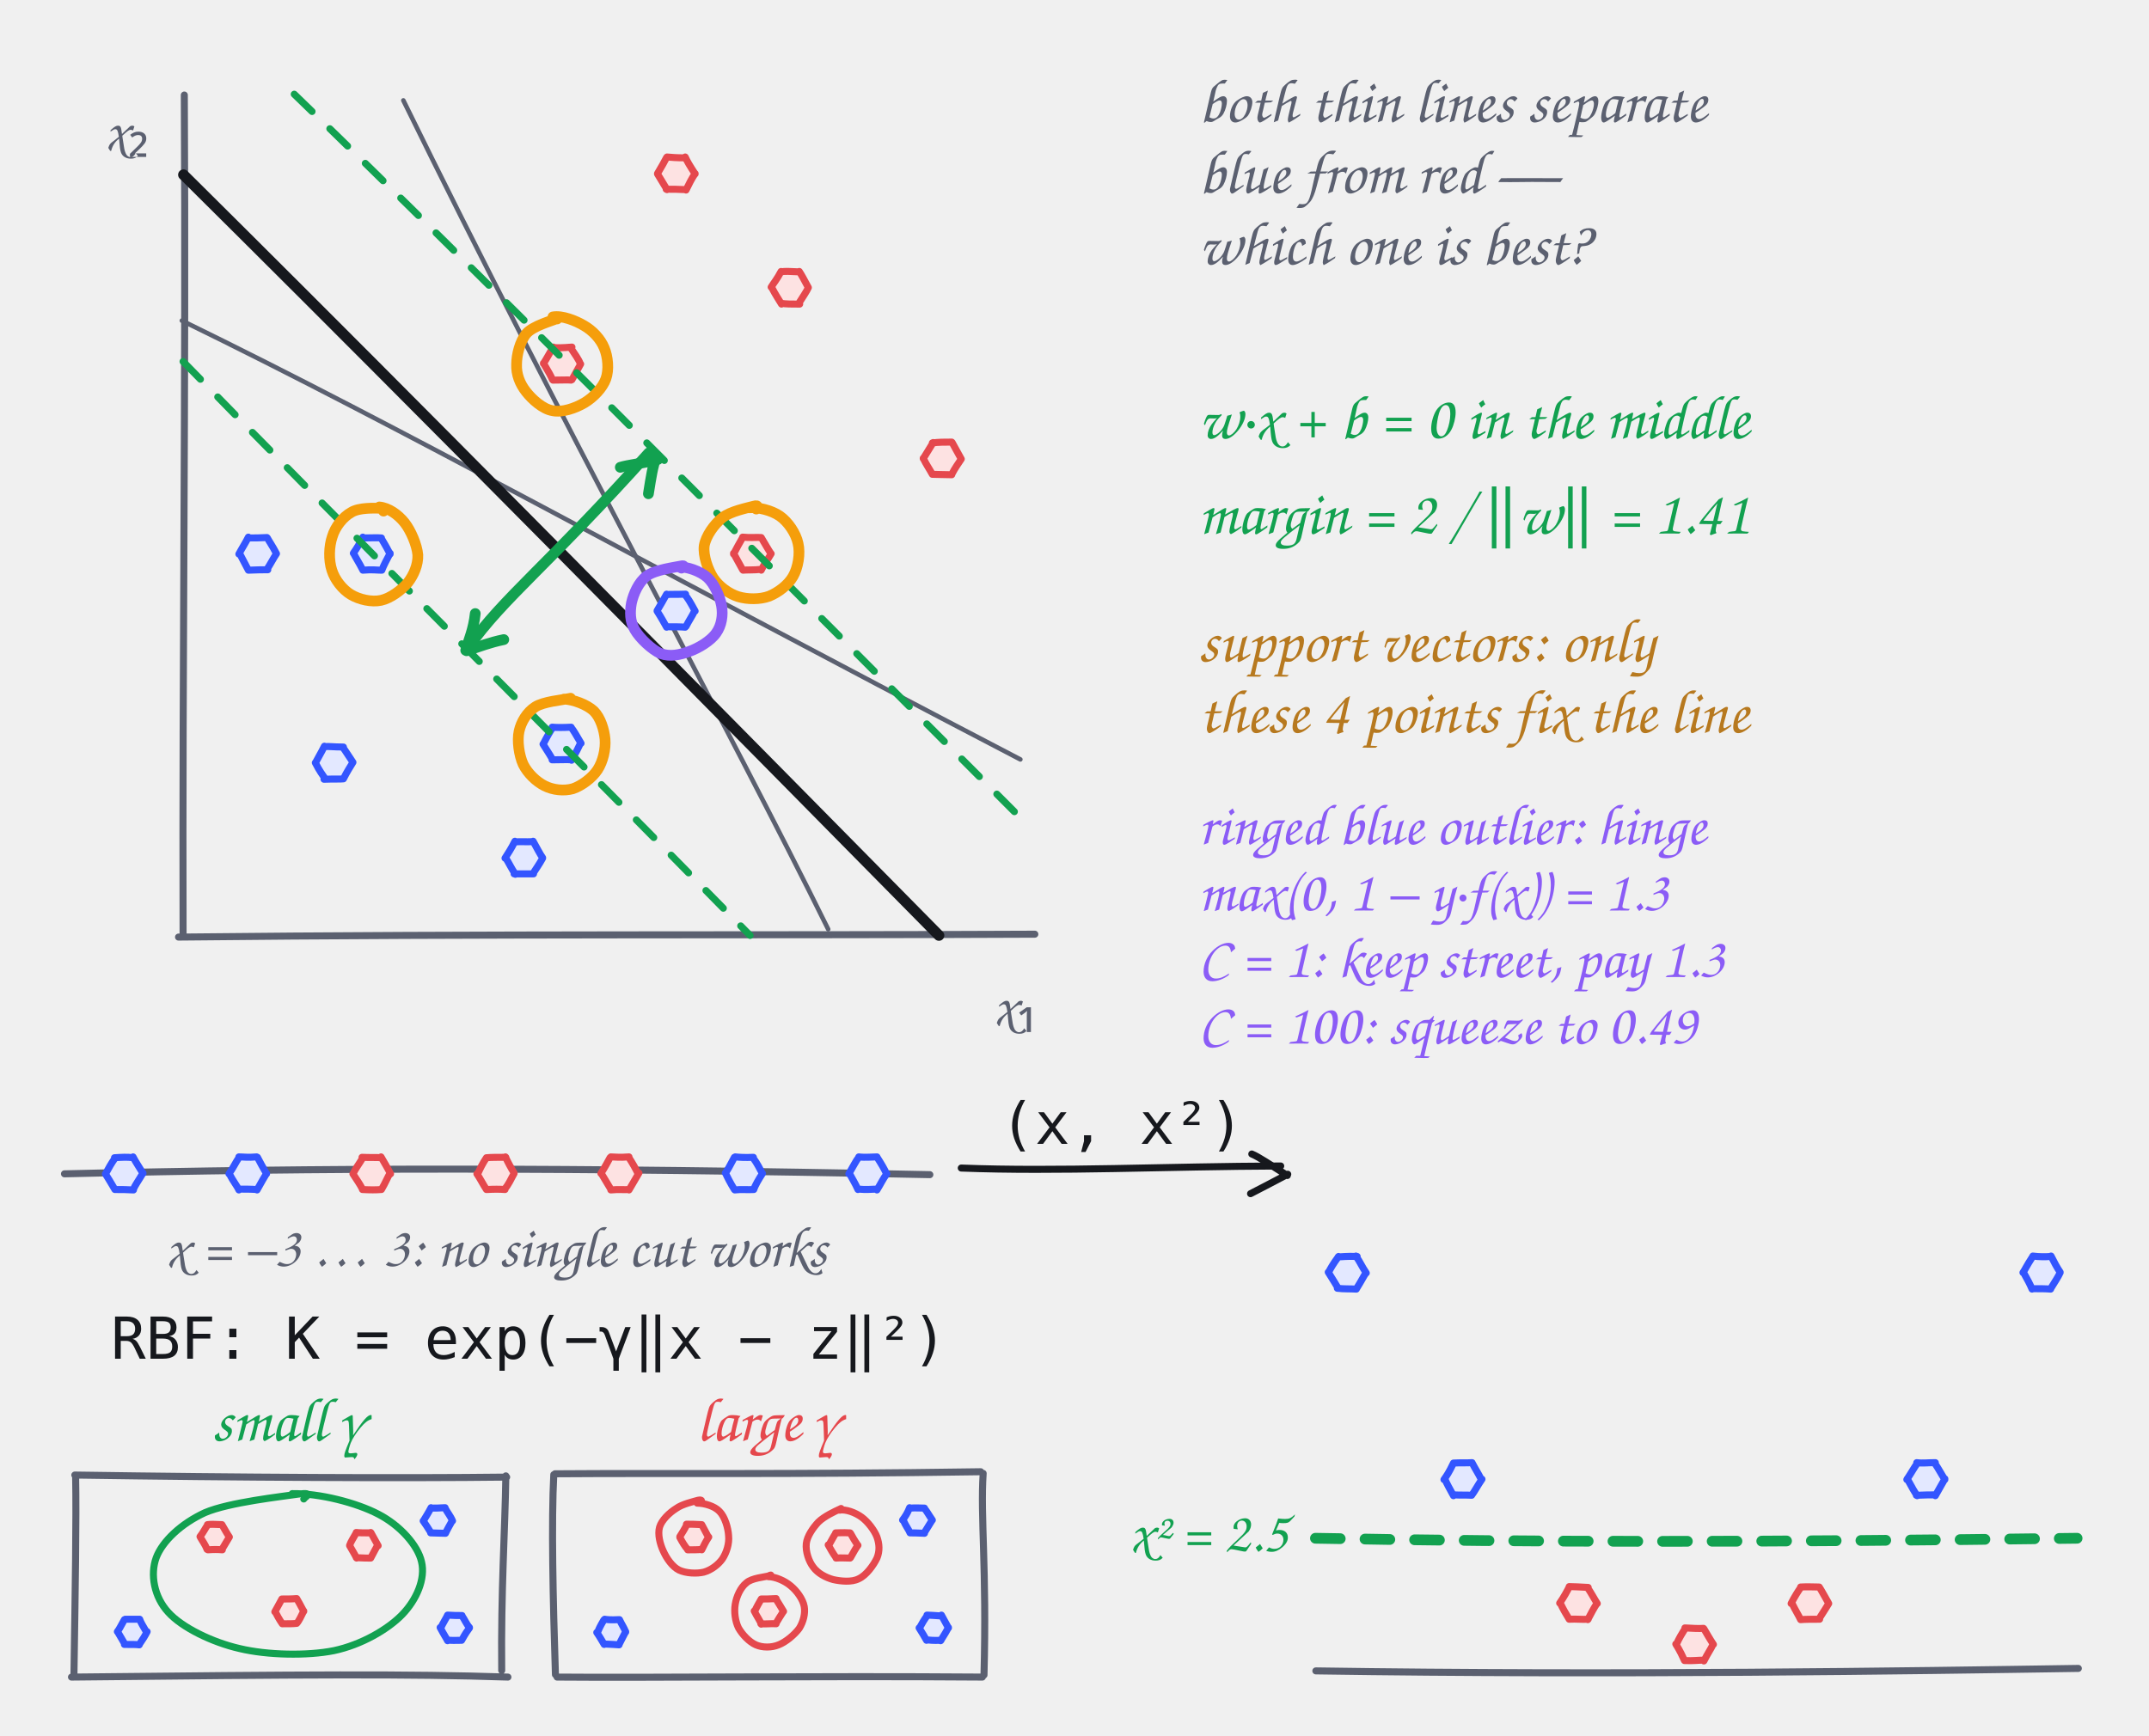
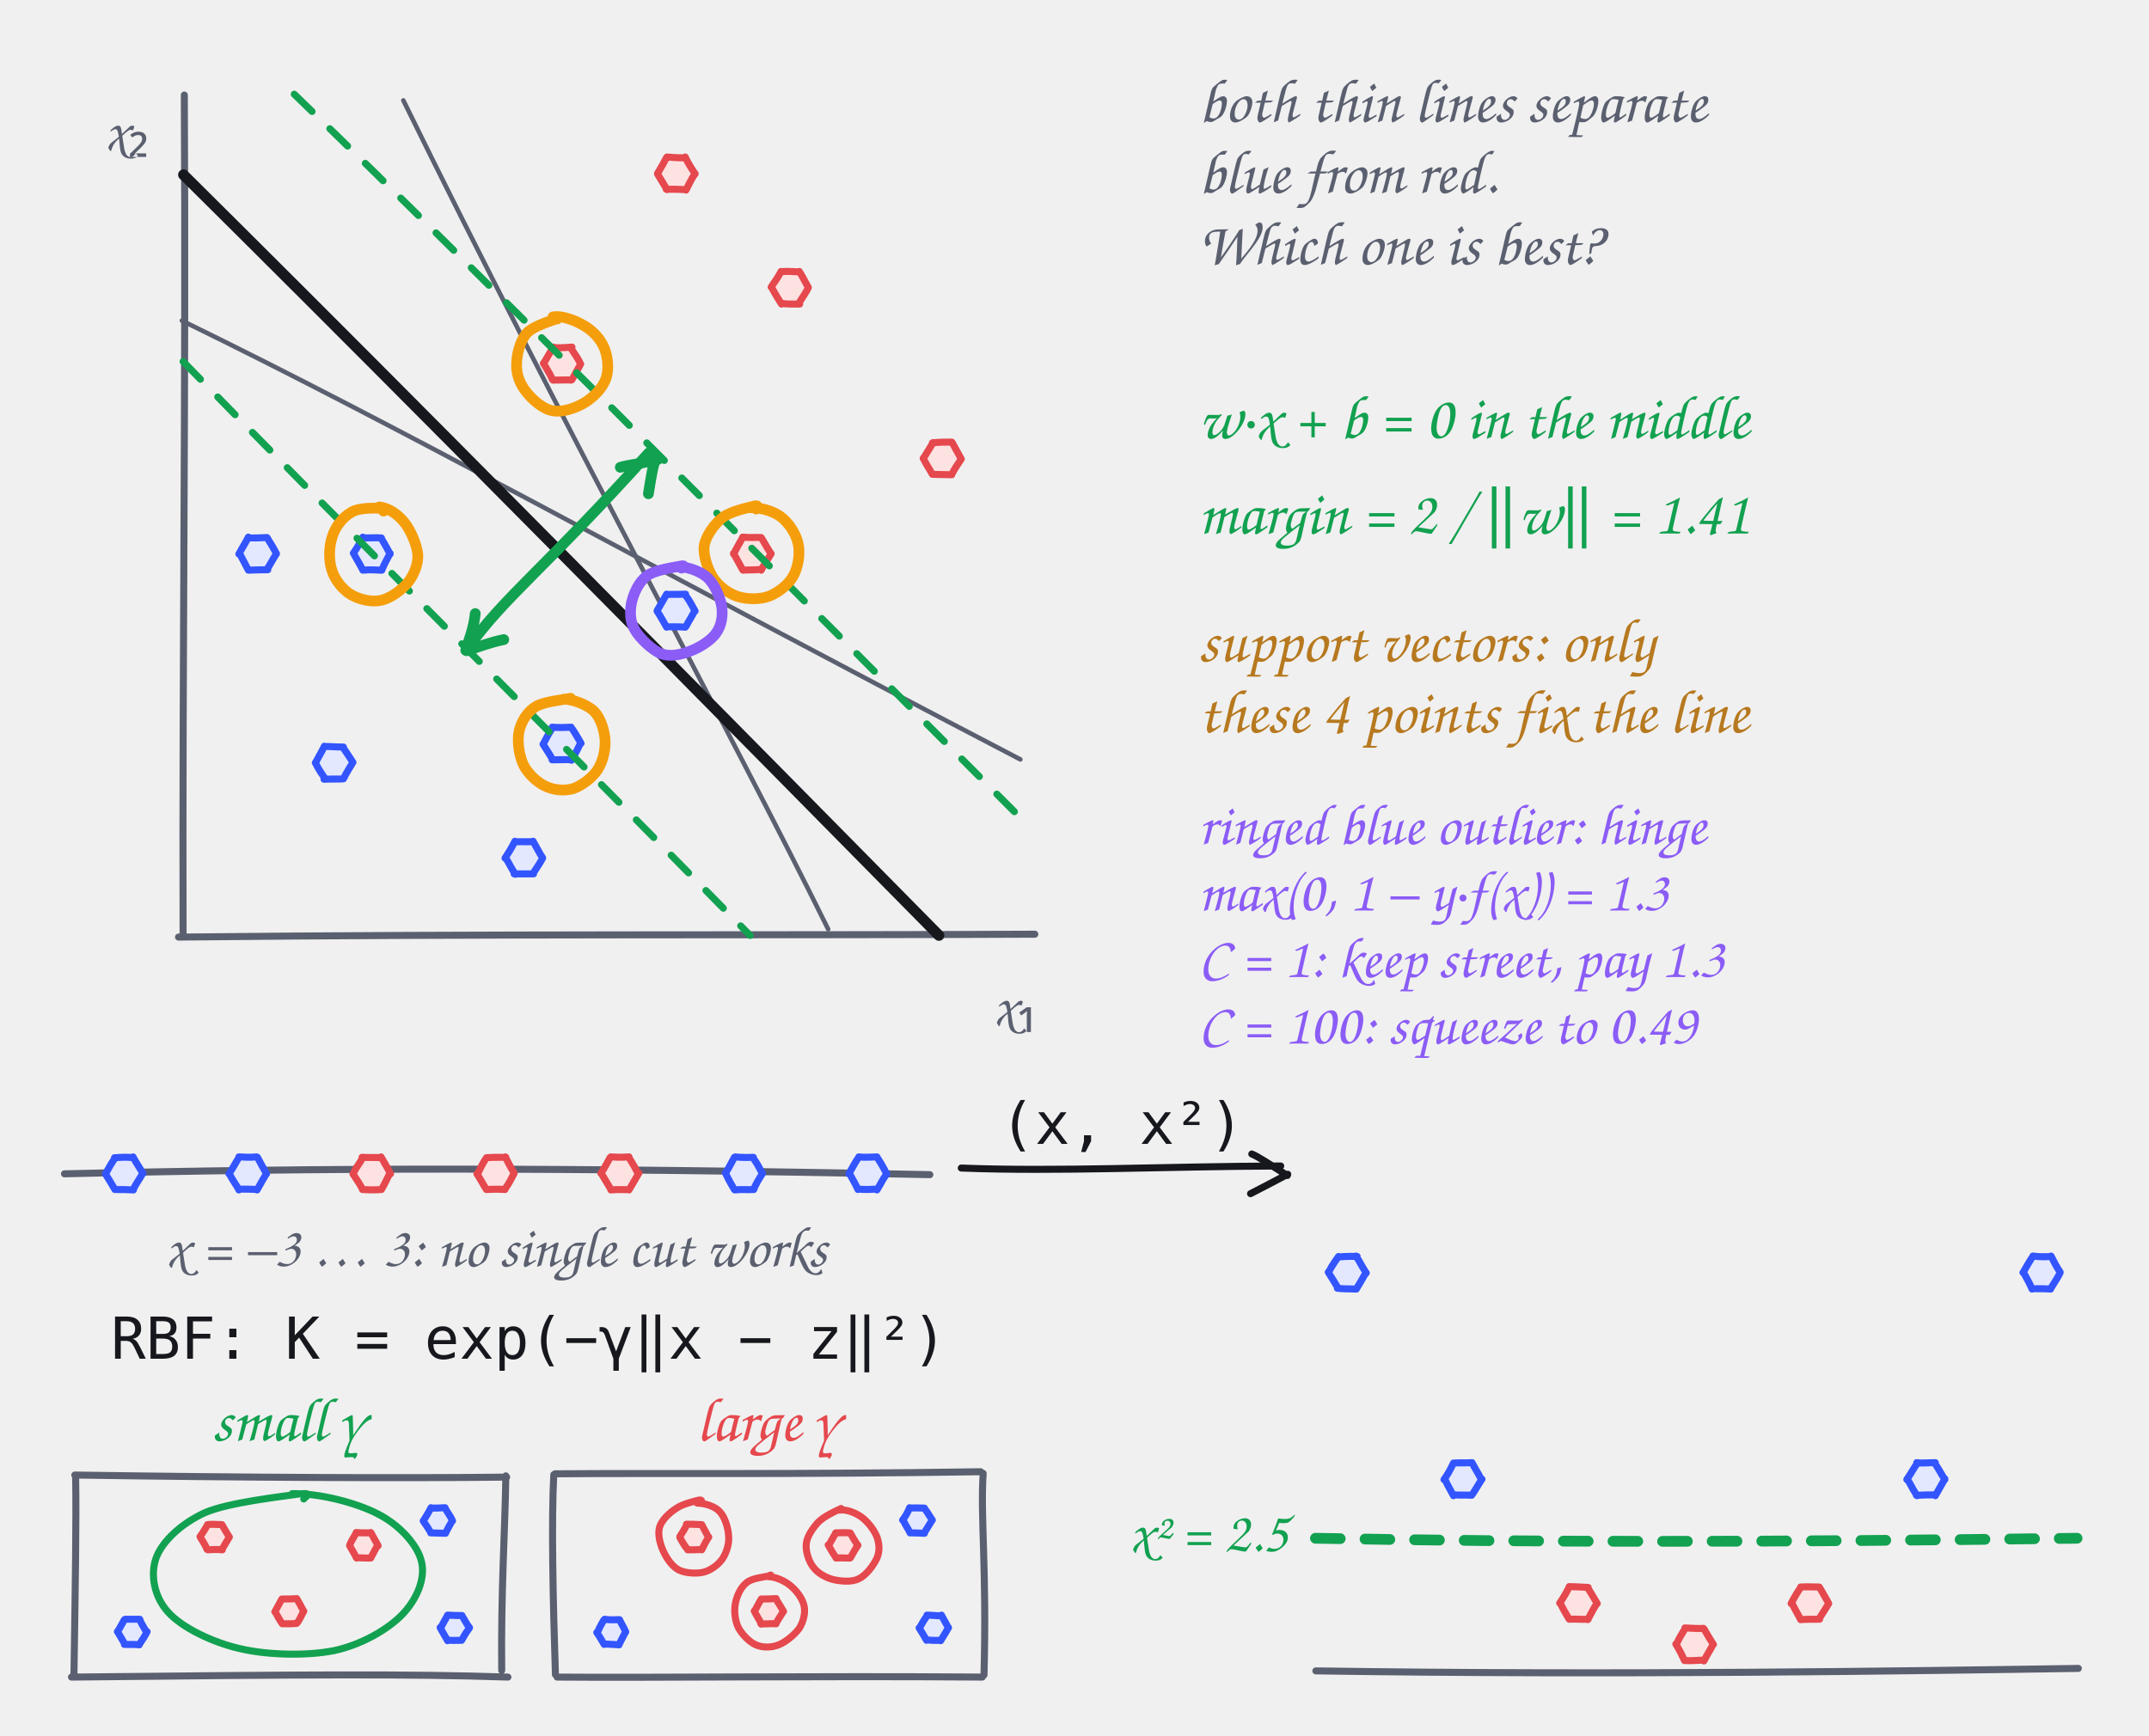
<svg xmlns="http://www.w3.org/2000/svg" viewBox="0 0 520 420" class="dg" font-family="Excalifont" data-diagram="svm-and-kernels">
  <style>
.dg path{fill:none;stroke-linecap:round;stroke-linejoin:round;stroke-width:1.7}
.dg .w-thick{stroke-width:2.6}.dg .w-thin{stroke-width:1.1}
.dg text{font-family:Excalifont,'Comic Sans MS',cursive;stroke:none}.dg .t-mono{font-family:'JetBrains Mono',monospace}
.s-ink{stroke:#16181D}.s-muted{stroke:#5B6070}.s-red{stroke:#E5484D}.s-blue{stroke:#3355FF}.s-green{stroke:#12A150}.s-orange{stroke:#F59E0B}.s-violet{stroke:#8B5CF6}.s-paper{stroke:#fff}.s-hl{stroke:#FFE45C}
.f-ink{fill:#16181D!important}.f-muted{fill:#E9E3D9!important}.f-red{fill:#FDE2E2!important}.f-blue{fill:#E3E8FF!important}.f-green{fill:#D8F5E5!important}.f-orange{fill:#FFF1D6!important}.f-violet{fill:#EDE5FF!important}.f-paper{fill:#fff!important}.f-hl{fill:#FFE45C!important}
.h-red{stroke:#E5484D}.h-blue{stroke:#3355FF}.h-green{stroke:#12A150}.h-orange{stroke:#F59E0B}.h-violet{stroke:#8B5CF6}.h-hl{stroke:#FFE45C}.h-ink{stroke:#16181D}.h-muted{stroke:#9AA0AE}
.t-ink{fill:#16181D}.t-muted{fill:#5B6070}.t-red{fill:#E5484D}.t-blue{fill:#3355FF}.t-green{fill:#12A150}.t-orange{fill:#B7791F}.t-violet{fill:#8B5CF6}.t-paper{fill:#fff}
</style>
  <g data-el="0" data-step="0" style="--i:0">
    <path d="M43.2 226.8 C117 226, 189.3 226.4, 250.4 226.1" class="s-muted" pathLength="1" />
    <path d="M44.3 226.4 C44.1 160.6, 45 94.2, 44.6 23" class="s-muted" pathLength="1" />
    <text x="251" y="240" font-size="14" text-anchor="end" dominant-baseline="central" class="t t-muted">x₁</text>
    <text x="36" y="28.2" font-size="14" text-anchor="end" dominant-baseline="central" class="t t-muted">x₂</text>
  </g>
  <g data-el="1" data-step="0" style="--i:1">
    <path d="M94.3 134.5 L91.7 137.6 L87.8 137.6 L85.4 134.2 L87.8 129.7 L91.9 130.3" class="f-blue" />
    <path d="M94.4 133.9 C93.6 135.4, 92.8 136.9, 92.4 138 M92.2 138 C91.2 138, 90.1 137.8, 87.8 138 M87.7 137.8 C87 136.4, 86.2 135.2, 85.6 134 M85.5 133.9 C86.4 132.6, 87.2 131.3, 87.8 130 M87.9 130.2 C89.6 130.2, 91.3 130.1, 92.3 130.2 M92.2 130.2 C92.6 130.9, 93.2 131.8, 94.4 134.1" class="s-blue" pathLength="1" />
    <path d="M141 179.9 L137.7 184 L133.8 183.7 L131.7 179.5 L133.8 176.1 L138.1 175.7" class="f-blue" />
    <path d="M140.4 180 C140 180.9, 139.5 181.9, 138.3 184 M138.3 183.9 C137.2 183.8, 135.8 183.9, 133.6 183.9 M133.7 183.8 C133.2 183, 132.9 182.4, 131.4 180.1 M131.5 180 C132.2 178.6, 133.1 177, 133.8 176 M133.6 176 C134.8 176.1, 136.2 176.1, 138.2 176 M138.3 176.2 C138.8 176.8, 139.3 177.7, 140.6 179.9" class="s-blue" pathLength="1" />
    <path d="M85 185.1 L82.5 188.7 L78.5 188.1 L76.8 184.8 L78.6 180.9 L83.4 180.9" class="f-blue" />
    <path d="M85.4 184.5 C84.6 185.8, 83.9 186.9, 83.1 188.5 M83.1 188.5 C82.2 188.6, 81.1 188.5, 78.4 188.6 M78.7 188.5 C78.1 187.6, 77.3 186.6, 76.3 184.6 M76.4 184.5 C76.9 183.5, 77.6 182.4, 78.5 180.6 M78.6 180.7 C79.6 180.6, 80.6 180.8, 83.1 180.8 M82.9 180.8 C83.6 181.7, 84.1 182.6, 85.4 184.5" class="s-blue" pathLength="1" />
    <path d="M67.2 133.9 L64.1 138.5 L60.1 137.5 L57.5 133.6 L60.2 130.6 L65.2 129.7" class="f-blue" />
    <path d="M66.9 134 C66.1 135.2, 65.4 136.6, 64.6 137.8 M64.8 137.9 C63.5 137.9, 62.4 137.9, 60.1 138 M60.1 138 C59.4 136.6, 58.8 135.6, 58 134 M57.8 134.1 C58.6 132.6, 59.4 131.4, 60.1 130 M60.2 130.2 C61.6 130.2, 62.8 130.2, 64.6 130.1 M64.7 130.2 C65.1 131, 65.8 131.9, 66.9 134" class="s-blue" pathLength="1" />
    <path d="M131.5 208 L128.5 211.5 L124.7 211.5 L122.3 207.6 L124.6 203.4 L128.5 203.9" class="f-blue" />
    <path d="M131.3 207.7 C130.5 209.2, 129.4 210.7, 129 211.4 M129.1 211.5 C127.8 211.5, 126.5 211.5, 124.4 211.5 M124.7 211.6 C123.7 210.1, 123 208.6, 122.4 207.7 M122.2 207.7 C123 206.4, 123.6 205.6, 124.6 203.6 M124.6 203.8 C125.9 203.6, 127.1 203.8, 128.9 203.7 M129 203.6 C129.9 205.2, 130.7 206.8, 131.3 207.6" class="s-blue" pathLength="1" />
    <path d="M187 133.6 L184.5 138.3 L180.2 137.3 L177.8 133.5 L179.8 130.6 L183.8 129.5" class="f-red" />
    <path d="M186.6 134 C185.8 135.4, 184.9 136.5, 184.2 138 M184.2 137.8 C182.5 138, 180.6 137.9, 179.8 138 M179.7 137.9 C178.9 136.4, 177.9 134.7, 177.5 133.9 M177.5 134.1 C178.2 132.7, 178.9 131.5, 179.7 130.1 M179.7 130 C181.5 130.2, 183.2 130, 184.2 130.1 M184.2 130.1 C185.1 131.6, 186 133.2, 186.5 133.9" class="s-red" pathLength="1" />
    <path d="M140.5 88.2 L138.5 91.5 L134.2 91.4 L132.1 88.1 L133.8 83.7 L138 84.1" class="f-red" />
    <path d="M140.5 88.1 C139.7 89.6, 138.8 91.1, 138.4 91.9 M138.2 92 C137.2 91.9, 136.4 92, 133.8 92 M133.7 91.9 C133.3 91, 132.7 89.9, 131.5 87.9 M131.5 88 C132.4 86.6, 133.1 85.2, 133.9 84 M133.7 84.1 C134.9 84.2, 136.1 84.2, 138.4 84 M138.1 84.2 C139.1 85.7, 140.1 87.1, 140.4 88" class="s-red" pathLength="1" />
    <path d="M196 69.2 L193.7 73.1 L189.3 74 L186.3 69.2 L189 65.5 L193.7 65.1" class="f-red" />
    <path d="M195.6 69.6 C195.2 70.5, 194.5 71.5, 193.3 73.4 M193.5 73.6 C191.7 73.6, 190 73.6, 189 73.4 M189.1 73.6 C188.3 72.3, 187.7 71.4, 186.8 69.7 M186.6 69.5 C187.2 68.5, 188 67.6, 189 65.7 M189.1 65.8 C189.9 65.6, 191.1 65.7, 193.4 65.8 M193.4 65.7 C194 66.6, 194.4 67.4, 195.6 69.6" class="s-red" pathLength="1" />
    <path d="M232.3 111.2 L230.5 114.9 L226.2 115.5 L223.5 111.2 L225.8 107.2 L230.7 107.1" class="f-red" />
    <path d="M232.6 111.1 C231.9 112.2, 231.1 113.2, 230.3 114.8 M230.3 114.9 C228.5 114.9, 226.8 114.8, 225.7 114.8 M225.6 114.8 C224.9 113.5, 224.1 112.4, 223.4 110.9 M223.4 111 C224.1 109.9, 224.7 108.9, 225.8 107.1 M225.6 107.2 C227.1 107, 228.6 107, 230.3 107 M230.4 107.1 C230.8 107.9, 231.3 108.7, 232.6 111.1" class="s-red" pathLength="1" />
    <path d="M168.2 41.7 L166.1 46 L161.7 46.2 L159.3 41.7 L161.4 38.5 L165.6 37.5" class="f-red" />
    <path d="M168.2 42 C167.3 43.3, 166.7 44.6, 166 46 M166 45.9 C164.3 45.8, 162.6 45.8, 161.2 45.8 M161.4 45.9 C160.6 44.5, 159.6 43, 159.1 42.1 M159.1 42 C160 40.5, 160.9 38.9, 161.3 38.1 M161.4 38 C162.6 38.1, 163.7 38.2, 165.8 38.2 M165.8 38 C166.3 39.1, 166.9 40.1, 168.2 42.1" class="s-red" pathLength="1" />
  </g>
  <g data-el="2" data-step="0" style="--i:2">
    <path d="M97.6 24.3 C135.1 100.9, 176.9 177.2, 200.4 224.9" class="s-muted w-thin" pathLength="1" />
  </g>
  <g data-el="3" data-step="0" style="--i:3">
    <path d="M44 77.6 C98.3 104.1, 149.8 133.2, 246.9 183.8" class="s-muted w-thin" pathLength="1" />
  </g>
  <g data-el="4" data-step="0" style="--i:4">
    <text x="290" y="26.8" font-size="15" text-anchor="start" dominant-baseline="central" class="t t-muted">both thin lines separate</text>
-     <text x="290" y="44" font-size="15" text-anchor="start" dominant-baseline="central" class="t t-muted">blue from red —</text>
-     <text x="290" y="61.3" font-size="15" text-anchor="start" dominant-baseline="central" class="t t-muted">which one is best?</text>
+     <text x="290" y="44" font-size="15" text-anchor="start" dominant-baseline="central" class="t t-muted">blue from red.</text>
+     <text x="290" y="61.3" font-size="15" text-anchor="start" dominant-baseline="central" class="t t-muted">Which one is best?</text>
  </g>
  <g data-el="5" data-step="1" style="--i:0">
    <path d="M44.4 42.3 C82.6 80.2, 119.4 117.1, 227.2 226.4" class="s-ink w-thick" pathLength="1" />
  </g>
  <g data-el="6" data-step="1" style="--i:1">
    <path d="M44.3 87.5 C85.3 129.6, 126.1 169.9, 181.5 226.4" class="s-green" stroke-dasharray="6 6" />
    <path d="M71.2 22.8 C120.2 70.2, 166.6 117.5, 247.1 198.1" class="s-green" stroke-dasharray="6 6" />
  </g>
  <g data-el="7" data-step="1" style="--i:2">
    <path d="M113.4 156.6 C121.8 144.7, 132.8 136.6, 157 109.6" class="s-green w-thick" pathLength="1" />
    <path d="M121.9 154.8 C118.5 155.5, 116.3 156.4, 112.9 157.5 M112.7 157.4 C113.4 154.9, 114.6 152.3, 115 148.5" class="s-green w-thick" pathLength="1" />
    <path d="M150.1 113.1 C152.1 112.5, 154.8 112.3, 159.2 111.2 M158.8 110.5 C157.9 113.1, 157.6 115.1, 156.9 119.5" class="s-green w-thick" pathLength="1" />
  </g>
  <g data-el="8" data-step="1" style="--i:3">
    <text x="290" y="103.4" font-size="15" text-anchor="start" dominant-baseline="central" class="t t-green">w·x + b = 0 in the middle</text>
    <text x="290" y="120.6" font-size="15" text-anchor="start" dominant-baseline="central" class="t t-green">margin = 2 / ‖w‖ = 1.41</text>
  </g>
  <g data-el="9" data-step="2" style="--i:0">
    <path d="M91.8 122.7 C94 122.9, 96.3 124.5, 97.9 126.5 C99.4 128.4, 100.9 131.9, 101.1 134.3 C101.2 136.7, 100.1 139.2, 98.7 141 C97.2 142.8, 94.5 144.8, 92.2 145.3 C89.9 145.8, 86.9 145.1, 84.9 143.9 C82.9 142.7, 81 140.3, 80.3 138 C79.5 135.6, 79.6 132.2, 80.4 129.9 C81.1 127.5, 83 125.1, 85 124 C86.9 122.8, 90.7 123, 92 123 C93.4 123, 92.8 123.5, 92.8 123.7" class="s-orange w-thick" pathLength="1" />
    <path d="M136.5 169.2 C138.7 169.3, 142 170.5, 143.7 172.1 C145.3 173.7, 146.2 176.6, 146.4 178.9 C146.6 181.3, 145.9 184.3, 144.6 186.3 C143.3 188.3, 140.7 190.2, 138.6 190.9 C136.4 191.5, 133.8 191.2, 131.8 190.2 C129.8 189.2, 127.7 187.2, 126.6 185 C125.6 182.8, 125.1 179.3, 125.6 177 C126.1 174.7, 127.5 172.4, 129.5 171.1 C131.5 169.8, 136.1 169.4, 137.5 169.1 C138.8 168.8, 137.5 169.2, 137.4 169.3" class="s-orange w-thick" pathLength="1" />
    <path d="M181.2 122.9 C183.4 122.7, 186.7 123.5, 188.7 124.9 C190.7 126.3, 192.6 129.1, 193.1 131.5 C193.7 134, 193.1 137.4, 191.9 139.5 C190.7 141.6, 188.3 143.4, 186.1 144.3 C183.9 145.1, 180.9 145.1, 178.6 144.4 C176.4 143.7, 174 142, 172.6 139.9 C171.3 137.9, 170.1 134.5, 170.4 132.1 C170.8 129.7, 172.8 126.9, 174.8 125.3 C176.8 123.7, 181 122.9, 182.4 122.5 C183.8 122.1, 183 123, 183 123.2" class="s-orange w-thick" pathLength="1" />
    <path d="M133.8 76.7 C136 76.3, 139.3 77.6, 141.3 78.8 C143.4 80, 145.3 82, 146.2 84.2 C147.1 86.3, 147.4 89.5, 146.6 91.7 C145.8 93.9, 143.6 96.2, 141.4 97.5 C139.2 98.8, 136 99.9, 133.7 99.4 C131.3 99, 128.7 96.6, 127.3 94.8 C125.8 92.9, 124.9 90.6, 125 88.2 C125 85.9, 125.8 82.6, 127.4 80.7 C129.1 78.8, 133.7 77.6, 135 77 C136.2 76.4, 134.8 77, 134.8 77.2" class="s-orange w-thick" pathLength="1" />
  </g>
  <g data-el="10" data-step="2" style="--i:1">
    <text x="290" y="157.4" font-size="15" text-anchor="start" dominant-baseline="central" class="t t-orange">support vectors: only</text>
    <text x="290" y="174.6" font-size="15" text-anchor="start" dominant-baseline="central" class="t t-orange">these 4 points fix the line</text>
  </g>
  <g data-el="11" data-step="3" style="--i:0">
    <path d="M168.1 147.4 L166.4 151.1 L161.7 151.2 L158.7 147.9 L161.6 144.4 L165.8 143.8" class="f-blue" />
    <path d="M168.1 147.8 C167.5 149.1, 166.7 150.2, 166 151.6 M165.8 151.8 C164.7 151.7, 163.6 151.7, 161.4 151.7 M161.3 151.8 C160.6 150.6, 160.1 149.6, 159 147.9 M159 147.8 C159.8 146.5, 160.5 145.2, 161.3 143.8 M161.4 143.9 C162.4 143.8, 163.2 143.9, 165.9 143.8 M165.7 143.9 C166.4 144.7, 166.9 145.5, 168.2 147.9" class="s-blue" pathLength="1" />
    <path d="M164 137.2 C166.2 137.1, 169.4 138.2, 171.2 139.8 C172.9 141.4, 174.2 144.4, 174.6 146.6 C175 148.9, 174.6 151.4, 173.3 153.2 C172 155.1, 169 156.9, 166.7 157.7 C164.5 158.5, 162.1 159, 159.9 158.2 C157.8 157.3, 154.8 154.5, 153.6 152.4 C152.4 150.4, 152.4 148.1, 152.8 145.9 C153.3 143.7, 154.5 140.9, 156.5 139.4 C158.5 137.9, 163.3 137.3, 164.7 137 C166.1 136.7, 164.9 137.4, 164.9 137.5" class="s-violet w-thick" pathLength="1" />
  </g>
  <g data-el="12" data-step="3" style="--i:1">
    <text x="290" y="201.8" font-size="14" text-anchor="start" dominant-baseline="central" class="t t-violet">ringed blue outlier: hinge</text>
    <text x="290" y="217.9" font-size="14" text-anchor="start" dominant-baseline="central" class="t t-violet">max(0, 1 − y·f(x)) = 1.3</text>
    <text x="290" y="234" font-size="14" text-anchor="start" dominant-baseline="central" class="t t-violet">C = 1: keep street, pay 1.3</text>
    <text x="290" y="250.1" font-size="14" text-anchor="start" dominant-baseline="central" class="t t-violet">C = 100: squeeze to 0.49</text>
  </g>
  <g data-el="13" data-step="4" style="--i:0">
    <path d="M15.6 284.1 C77.1 282.6, 137.7 282.5, 225 284.3" class="s-muted" pathLength="1" />
    <path d="M34 284 L32 287.4 L28.3 288.4 L25.6 284.4 L27.3 280.4 L32.1 280.5" class="f-blue" />
    <path d="M34.6 283.9 C33.6 285.6, 32.6 287, 32.3 287.8 M32.3 288 C30.8 287.9, 29.4 287.9, 27.9 287.9 M27.8 287.9 C27.3 287.1, 26.9 286.3, 25.5 284.1 M25.6 284 C26.3 282.7, 26.9 281.6, 27.9 280.2 M27.7 280.2 C29.4 280.1, 30.8 280, 32.2 280.2 M32.2 280 C32.8 281.2, 33.7 282.5, 34.6 284" class="s-blue" pathLength="1" />
    <path d="M64.7 284.5 L62 287.7 L58.3 288.5 L55.9 283.8 L57.3 280.7 L62.4 279.9" class="f-blue" />
    <path d="M64.5 284 C63.9 285, 63.3 286, 62.2 288 M62.1 287.9 C60.9 287.8, 59.2 287.8, 57.7 287.8 M57.8 288 C57.3 286.9, 56.4 285.9, 55.5 284.1 M55.4 284.1 C56.4 282.7, 57.1 281.2, 57.8 280.2 M57.8 280 C58.9 280, 60 280.2, 62.1 280 M62.3 280.1 C63 281.4, 63.5 282.4, 64.5 284.1" class="s-blue" pathLength="1" />
    <path d="M95 284 L92 287.8 L88.3 288.3 L85 284.5 L87.3 279.7 L92.8 280.5" class="f-red" />
    <path d="M94.4 283.9 C93.7 285.1, 93.3 286.2, 92.3 287.9 M92.2 287.9 C91 288, 89.6 288, 87.7 287.9 M87.7 287.8 C87.1 286.6, 86.3 285.5, 85.4 284.1 M85.5 284 C85.9 283, 86.7 282, 87.8 280.2 M87.6 280.1 C89.5 280.2, 91.3 280.1, 92.2 280.2 M92.2 280 C93 281.4, 93.8 282.7, 94.5 284.1" class="s-red" pathLength="1" />
    <path d="M124.5 284.6 L122 288.2 L118.3 288.3 L115.3 283.8 L117.3 280 L121.9 279.9" class="f-red" />
    <path d="M124.4 284 C123.6 285.4, 123.1 286.7, 122.1 287.8 M122.2 287.9 C120.8 287.8, 119.6 287.8, 117.8 287.9 M117.7 287.9 C116.8 286.5, 116.1 285.1, 115.4 284.1 M115.6 284.1 C116.1 283, 116.7 281.7, 117.7 280.2 M117.7 280.2 C119 280.1, 120.2 280.1, 122.4 280.1 M122.3 280 C122.9 281.3, 123.6 282.6, 124.4 283.9" class="s-red" pathLength="1" />
    <path d="M154.8 284 L152 288.3 L148.2 288.1 L145.5 284.5 L147.3 280.3 L152.3 280.6" class="f-red" />
    <path d="M154.6 283.9 C153.7 285.4, 152.7 287.2, 152.2 288 M152.2 287.9 C151 288, 149.8 287.8, 147.8 288 M147.9 288 C147.3 287, 146.9 286.3, 145.5 284 M145.4 284 C146.4 282.5, 147.2 280.9, 147.6 280.2 M147.8 280 C148.7 280, 149.8 280.2, 152.2 280 M152.2 280.2 C153.1 281.6, 153.9 283, 154.4 284.1" class="s-red" pathLength="1" />
    <path d="M184.6 284.3 L182.1 287.8 L177.8 287.3 L175.9 283.9 L178.1 279.8 L182.2 280.6" class="f-blue" />
    <path d="M184.5 284 C183.6 285.4, 182.7 286.9, 182.4 287.9 M182.4 287.9 C180.8 288, 179.4 287.8, 177.8 288 M177.7 287.9 C176.7 286.3, 175.9 284.7, 175.6 284 M175.5 283.9 C176.1 283.2, 176.5 282.3, 177.7 280.1 M177.9 280 C178.9 280.1, 180.2 280.2, 182.3 280.1 M182.2 280.2 C183.2 281.5, 183.9 283, 184.4 283.9" class="s-blue" pathLength="1" />
    <path d="M213.9 283.8 L212.1 287.4 L207.8 288.5 L205.6 284.6 L208.1 280.7 L212 280.1" class="f-blue" />
    <path d="M214.6 284.1 C213.7 285.2, 213.2 286.4, 212.2 288 M212.3 287.8 C211 287.8, 209.7 288, 207.7 287.8 M207.6 287.9 C207 286.5, 206.1 285.1, 205.5 283.9 M205.4 284.1 C206.4 282.4, 207.2 280.8, 207.8 280.1 M207.8 280 C209.4 280.2, 211.1 280, 212.2 280 M212.3 280.2 C213.2 281.6, 214.1 283.1, 214.5 284.1" class="s-blue" pathLength="1" />
    <text x="120" y="304" font-size="14" text-anchor="middle" dominant-baseline="central" class="t t-muted">x = −3 … 3: no single cut works</text>
  </g>
  <g data-el="14" data-step="4" style="--i:1">
    <path d="M232.6 282.7 C255.8 283.6, 282.4 282.3, 309.9 282.2" class="s-ink" pathLength="1" />
    <path d="M302.9 279.3 C304.6 280, 307.2 281.8, 311.5 284.5 M311.6 284.2 C308.4 285.9, 305.3 287.5, 302.6 288.9" class="s-ink" pathLength="1" />
    <text x="271.5" y="272" font-size="14" text-anchor="middle" dominant-baseline="central" class="t t-ink t-mono">(x, x²)</text>
  </g>
  <g data-el="15" data-step="4" style="--i:2">
    <path d="M318.4 404.4 C391.1 405.5, 463.2 404.4, 502.9 403.8" class="s-muted" pathLength="1" />
    <path d="M330.4 308.4 L328.3 311.8 L323.4 312.4 L321.7 308.4 L324.1 304 L328 303.8" class="f-blue" />
    <path d="M330.5 308.1 C329.9 309, 329.6 309.7, 328.3 311.8 M328.2 312 C326.7 311.9, 325.2 312, 323.6 311.8 M323.8 311.8 C323.3 311, 322.8 310.1, 321.4 307.9 M321.5 307.9 C321.9 307.1, 322.5 306, 323.9 304.1 M323.8 304.2 C324.6 304.2, 325.8 304, 328.4 304.1 M328.1 304 C329.1 305.4, 329.5 306.5, 330.6 308.1" class="s-blue" pathLength="1" />
    <path d="M358.9 357.8 L356.3 361.4 L351.4 362.3 L349.4 357.8 L352.1 353.7 L355.8 354.4" class="f-blue" />
    <path d="M358.6 358 C357.5 359.6, 356.8 361, 356.1 361.9 M356.1 361.9 C354.9 361.8, 353.5 361.9, 351.8 361.8 M351.7 362 C350.9 360.5, 350 359, 349.6 357.9 M349.4 358.1 C350.1 357.1, 350.6 356.4, 351.7 354.1 M351.7 354.1 C353.4 354, 355 354.1, 356.2 354 M356.3 354.2 C356.9 355.4, 357.7 356.6, 358.4 358" class="s-blue" pathLength="1" />
    <path d="M386.2 388.4 L384.3 392.3 L379.3 392.3 L377.1 388.5 L380.1 384.6 L384.7 383.8" class="f-red" />
    <path d="M386.4 388.1 C385.6 389.3, 385 390.5, 384.2 392 M384.3 391.9 C382.9 392, 381.4 391.8, 379.7 391.9 M379.7 391.9 C378.9 390.6, 378.2 389.4, 377.5 387.9 M377.4 388 C378.4 386.6, 379.3 384.9, 379.7 384.1 M379.7 384 C381 384, 382.1 384.1, 384.3 384.2 M384.1 384.2 C384.9 385.3, 385.6 386.7, 386.5 388.1" class="s-red" pathLength="1" />
    <path d="M414.7 397.8 L412.3 401.9 L407.3 402.2 L406 397.9 L408.1 394.2 L412.5 394.5" class="f-red" />
    <path d="M414.5 398 C414 399.1, 413.2 400.2, 412.3 402 M412.2 401.8 C410.9 401.8, 409.7 402, 407.6 401.9 M407.6 401.9 C407.1 400.8, 406.6 399.7, 405.5 397.9 M405.6 398.1 C406.2 396.6, 407.1 395.2, 407.8 394.1 M407.7 394 C409.5 394.1, 411.2 394.2, 412.2 394.1 M412.3 394.2 C413 395.4, 413.8 396.8, 414.6 398" class="s-red" pathLength="1" />
    <path d="M442.7 388.3 L440.3 392.1 L435.5 391.5 L433.8 388.3 L436.1 384 L439.8 383.8" class="f-red" />
    <path d="M442.5 388.1 C442 388.9, 441.4 389.9, 440.1 391.9 M440.3 391.9 C438.5 391.9, 436.8 391.9, 435.7 392 M435.7 392 C435.2 390.9, 434.5 389.9, 433.6 388 M433.4 388.1 C434.2 386.5, 435.1 385.1, 435.8 384.1 M435.7 384.1 C437.3 384, 438.9 384.1, 440.2 384.1 M440.2 384.1 C440.8 385, 441.3 386, 442.4 387.9" class="s-red" pathLength="1" />
    <path d="M471 358.5 L467.7 361.7 L463.2 361.8 L461.1 357.6 L463.8 354.4 L467.7 354.5" class="f-blue" />
    <path d="M470.6 357.9 C470.1 358.9, 469.5 359.8, 468.3 362 M468.4 361.8 C467.1 361.8, 465.8 361.8, 463.7 361.9 M463.9 362 C463.2 361, 462.7 360.1, 461.5 357.9 M461.4 358.1 C462.4 356.6, 463.3 355, 463.9 354.2 M463.8 354 C465.2 354.2, 466.4 354, 468.3 354 M468.2 354.2 C469.1 355.5, 469.7 356.7, 470.6 358.1" class="s-blue" pathLength="1" />
    <path d="M498.5 307.9 L495.7 312.1 L491.2 311.9 L489.4 308.2 L491.8 304.7 L495.9 303.9" class="f-blue" />
    <path d="M498.5 308 C498 309.1, 497.3 310.1, 496.2 311.9 M496.2 312 C494.9 311.9, 493.8 311.9, 491.8 311.9 M491.7 312 C491.2 310.8, 490.6 309.7, 489.6 307.9 M489.5 308 C490 307.3, 490.3 306.5, 491.8 304.2 M491.9 304 C493.3 304.2, 495.1 304.2, 496.2 304.1 M496.3 304 C497 305.4, 497.8 306.9, 498.5 307.9" class="s-blue" pathLength="1" />
  </g>
  <g data-el="16" data-step="4" style="--i:3">
    <path d="M318.3 372.3 C371.7 373.3, 425 373.3, 502.6 372.3" class="s-green w-thick" stroke-dasharray="6 6" />
    <text x="311.6" y="373" font-size="14" text-anchor="end" dominant-baseline="central" class="t t-green">x² = 2.5</text>
  </g>
  <g data-el="17" data-step="5" style="--i:0">
    <text x="128" y="324" font-size="14" text-anchor="middle" dominant-baseline="central" class="t t-ink t-mono">RBF: K = exp(−γ‖x − z‖²)</text>
  </g>
  <g data-el="18" data-step="5" style="--i:1">
    <text x="70" y="346" font-size="15" text-anchor="middle" dominant-baseline="central" class="t t-green">small γ</text>
    <path d="M18.1 357 C58.1 357.6, 97.3 357.8, 122.6 357.5 M122.4 357.2 C122.2 370.8, 121.2 385, 121.4 404.3 M122.9 405.9 C98.8 405.1, 73.8 405.3, 17.3 405.9 M17.9 405 C18.2 385.1, 18.5 367.4, 18.3 357.4" class="s-muted" pathLength="1" />
    <path d="M55.2 372 L54.3 374.5 L50.4 375.6 L48.2 372.3 L50.2 369.4 L54.2 369.5" class="f-red" />
    <path d="M55.5 372 C54.9 373, 54.3 374, 53.7 375 M53.8 375.1 C52.7 375, 51.7 375, 50.3 375.1 M50.1 375 C49.7 373.9, 49 373, 48.5 372.1 M48.4 371.9 C49.2 370.9, 49.7 369.8, 50.3 369 M50.2 369 C50.9 368.9, 51.8 368.9, 53.7 369 M53.7 369 C54.4 370.2, 55 371.3, 55.5 372" class="s-red" pathLength="1" />
    <path d="M73.5 389.5 L72.3 392.6 L68.3 393.4 L66.4 389.8 L68.2 386.5 L71.4 386.9" class="f-red" />
    <path d="M73.5 389.9 C72.9 391.1, 72.3 392.4, 71.8 392.9 M71.8 392.9 C70.9 393, 70 393, 68.3 393 M68.3 393 C67.6 392, 66.9 390.7, 66.6 390.1 M66.5 390.1 C67.1 389.1, 67.4 388.4, 68.2 387 M68.4 387 C69.6 387, 70.8 387, 71.7 386.9 M71.8 386.9 C72.2 387.6, 72.6 388.3, 73.5 390" class="s-red" pathLength="1" />
    <path d="M91 374 L90.3 376.9 L86.3 377.5 L84.7 374.4 L86.2 370.8 L89.7 371.5" class="f-red" />
    <path d="M91.4 374 C91 374.6, 90.6 375.4, 89.7 377.1 M89.7 377.1 C88.9 377.1, 88 377.1, 86.2 377 M86.3 377.1 C85.9 376.4, 85.5 375.6, 84.6 374.1 M84.6 374 C84.9 373.1, 85.6 372.1, 86.2 371 M86.2 370.9 C87 371, 87.9 371, 89.8 371 M89.7 370.9 C90.1 371.5, 90.4 372.2, 91.5 374.1" class="s-red" pathLength="1" />
    <path d="M35.3 394.5 L34.3 398 L30.3 398.3 L29 394.9 L30.2 392 L34.1 391.9" class="f-blue" />
    <path d="M35.6 394.9 C35.1 395.9, 34.6 396.7, 33.7 398 M33.7 398.1 C33 398, 32.2 398, 30.1 398 M30.2 397.9 C29.8 397.2, 29.4 396.5, 28.5 395 M28.4 394.9 C28.8 394.4, 29.1 393.8, 30.1 392 M30.3 391.9 C31 391.9, 31.6 391.9, 33.7 391.9 M33.8 391.9 C34.1 392.8, 34.6 393.5, 35.5 395.1" class="s-blue" pathLength="1" />
    <path d="M109.8 367.5 L107.8 370.7 L104.8 371.6 L102.7 368.4 L103.7 364.6 L108.3 364.4" class="f-blue" />
    <path d="M109.4 368.1 C108.8 369.2, 108.2 370.2, 107.8 371.1 M107.8 371.1 C106.5 371.1, 105.2 371, 104.2 371 M104.3 371 C103.7 370, 102.9 368.8, 102.4 368.1 M102.5 368 C103.1 367, 103.8 365.9, 104.3 364.9 M104.3 365 C105.3 365, 106.3 365, 107.7 364.9 M107.7 365 C108.2 366, 109 366.9, 109.5 368.1" class="s-blue" pathLength="1" />
    <path d="M113.3 394.1 L111.8 397.1 L108.8 396.5 L107 393.8 L107.7 390.9 L111.3 391" class="f-blue" />
    <path d="M113.6 394 C113.1 394.7, 112.7 395.2, 111.7 397 M111.7 397 C110.3 397, 109 397.1, 108.3 396.9 M108.3 397.1 C107.9 396.3, 107.5 395.8, 106.5 393.9 M106.6 394.1 C107.2 392.8, 108 391.6, 108.3 390.9 M108.3 390.9 C109.6 391, 110.8 391, 111.8 391 M111.8 391.1 C112.4 391.9, 112.8 393, 113.6 393.9" class="s-blue" pathLength="1" />
    <path d="M70.7 361.5 C77.3 361.4, 86.3 363.7, 91.6 366.5 C96.8 369.2, 101.1 374, 102 378 C103 382.1, 100.8 387.2, 97.3 390.8 C93.8 394.4, 87.4 398.1, 80.8 399.5 C74.3 400.8, 64.7 400.6, 58 399 C51.4 397.5, 44 393.9, 40.7 390.2 C37.3 386.5, 36.3 381.1, 37.8 377 C39.3 373, 43.9 368.7, 49.6 366.1 C55.4 363.6, 68.3 362.2, 72.3 361.6 C76.3 361.1, 73.6 362.4, 73.5 362.8" class="s-green" pathLength="1" />
  </g>
  <g data-el="19" data-step="5" style="--i:2">
    <text x="186" y="346" font-size="15" text-anchor="middle" dominant-baseline="central" class="t t-red">large γ</text>
    <path d="M134.3 356.7 C161.4 356.5, 190.6 356.9, 237.3 356.2 M237.9 356.6 C237.2 367.2, 238.8 379.5, 238.1 405.4 M237.7 405.9 C196.8 405.6, 157.8 406.1, 134.8 405.9 M134.4 405.3 C133.8 386.8, 133.4 368.3, 134 356.9" class="s-muted" pathLength="1" />
    <path d="M171.2 372 L170 374.8 L166.7 375.6 L164.2 371.9 L166.7 368.5 L170.3 368.6" class="f-red" />
    <path d="M171.5 372 C170.8 373, 170.2 374.3, 169.8 375.1 M169.8 375 C168.8 375.1, 167.7 375.1, 166.4 375.1 M166.3 374.9 C165.7 374.2, 165.2 373.4, 164.5 372.1 M164.5 371.9 C165 371.1, 165.6 370.2, 166.2 369 M166.1 368.9 C167.2 368.9, 168 368.9, 169.7 369 M169.8 369 C170.3 369.9, 170.9 371.1, 171.4 372" class="s-red" pathLength="1" />
    <path d="M190.1 390.5 L188.1 392.7 L184.8 392.6 L181.9 390.4 L184.7 387.4 L187.9 387.2" class="f-red" />
    <path d="M189.5 390.1 C188.9 391, 188.3 392, 187.7 393 M187.8 393 C186.6 392.9, 185.5 393.1, 184.1 393 M184.2 393.1 C183.9 392.2, 183.3 391.5, 182.5 389.9 M182.6 390 C183.1 388.9, 183.8 387.7, 184.2 387 M184.2 387 C185.3 387, 186.4 387, 187.8 386.9 M187.7 386.9 C188.3 387.9, 188.9 388.8, 189.6 390" class="s-red" pathLength="1" />
    <path d="M207.4 373.9 L206.1 377.6 L202.7 376.5 L200.8 373.8 L202.7 371.1 L205.6 370.6" class="f-red" />
    <path d="M207.6 374 C207 374.8, 206.6 375.6, 205.8 377 M205.7 377.1 C204.6 377.1, 203.5 377, 202.3 377.1 M202.3 377 C201.5 375.9, 200.9 374.8, 200.4 373.9 M200.6 373.9 C201.2 372.9, 201.7 371.8, 202.3 371 M202.2 371 C203 371, 203.8 370.9, 205.7 371 M205.8 371.1 C206.3 372, 206.8 372.9, 207.5 373.9" class="s-red" pathLength="1" />
    <path d="M151.5 394.4 L150 397.9 L146.6 398.4 L144.4 395.6 L146.7 391.7 L149.5 392.2" class="f-blue" />
    <path d="M151.4 394.9 C151 395.7, 150.7 396.2, 149.8 398 M149.8 398.1 C148.9 398, 148 398, 146.3 397.9 M146.2 398 C145.6 397, 145.1 396.1, 144.4 395.1 M144.6 395.1 C144.9 394.3, 145.1 393.8, 146.1 392.1 M146.3 391.9 C147 392, 147.7 392.1, 149.7 392 M149.9 392 C150.4 393.1, 151.1 394.1, 151.4 395" class="s-blue" pathLength="1" />
    <path d="M226.1 367.5 L223.2 370.6 L220.1 371 L218.9 368.2 L220 364.6 L224.3 364.7" class="f-blue" />
    <path d="M225.5 368 C224.8 369.2, 224.1 370.2, 223.7 370.9 M223.7 371.1 C223.1 371.1, 222.3 371, 220.2 371 M220.2 371 C219.9 370.2, 219.2 369.4, 218.6 368 M218.4 367.9 C219 367.1, 219.6 366.2, 220.1 364.9 M220.3 365 C221.5 364.9, 222.8 365, 223.7 365 M223.7 365.1 C224.3 365.8, 224.7 366.6, 225.6 367.9" class="s-blue" pathLength="1" />
    <path d="M229.6 394.1 L227.2 397 L224.2 397 L222 393.6 L224 390.9 L227.3 391.3" class="f-blue" />
    <path d="M229.5 393.9 C229.1 394.7, 228.6 395.5, 227.6 397.1 M227.7 397 C226.9 397, 226.2 397.1, 224.3 396.9 M224.2 397 C223.7 396.1, 223.1 395.1, 222.4 394 M222.5 394 C223.1 392.9, 223.7 391.9, 224.3 391.1 M224.3 390.9 C225.1 390.9, 225.9 391, 227.7 391.1 M227.8 390.9 C228.2 391.7, 228.7 392.5, 229.5 394" class="s-blue" pathLength="1" />
    <path d="M168.7 363.8 C170.4 363.8, 172.9 364.5, 174.1 365.8 C175.4 367.1, 176.2 369.8, 176.3 371.7 C176.5 373.6, 175.8 375.8, 174.8 377.3 C173.8 378.7, 172.1 380, 170.3 380.5 C168.6 380.9, 166 380.8, 164.3 380 C162.7 379.2, 161.3 377.2, 160.5 375.4 C159.7 373.7, 159.1 371.3, 159.6 369.6 C160.1 367.9, 162 366.1, 163.6 365.1 C165.1 364, 167.9 363.4, 168.9 363.1 C170 362.9, 169.7 363.3, 169.8 363.5" class="s-red" pathLength="1" />
    <path d="M185.9 381.6 C187.6 381.6, 189.9 382.6, 191.3 383.8 C192.8 385, 194.3 387.1, 194.6 388.8 C194.9 390.5, 194.4 392.5, 193.4 394.1 C192.3 395.6, 190.2 397.4, 188.4 398.1 C186.7 398.8, 184.5 398.8, 182.9 398.1 C181.3 397.4, 179.6 395.6, 178.7 394 C177.9 392.4, 177.6 390.1, 177.9 388.3 C178.2 386.4, 179.2 384.2, 180.6 383.1 C181.9 381.9, 185.1 381.7, 186 381.4 C187 381.1, 186.2 381.2, 186.3 381.3" class="s-red" pathLength="1" />
    <path d="M203 365.5 C204.7 365.2, 207 366.1, 208.5 367.2 C210 368.3, 211.6 370.4, 212.2 372 C212.8 373.7, 212.9 375.4, 212.2 377.1 C211.4 378.8, 209.6 381.3, 207.8 382.1 C206.1 383, 203.4 382.7, 201.6 382.3 C199.8 381.8, 197.9 380.8, 196.8 379.3 C195.7 377.9, 194.9 375.5, 195.1 373.6 C195.3 371.8, 196.7 369.8, 198 368.4 C199.4 367, 202.2 365.7, 203.1 365.3 C204 364.8, 203.3 365.3, 203.3 365.5" class="s-red" pathLength="1" />
  </g>
</svg>
